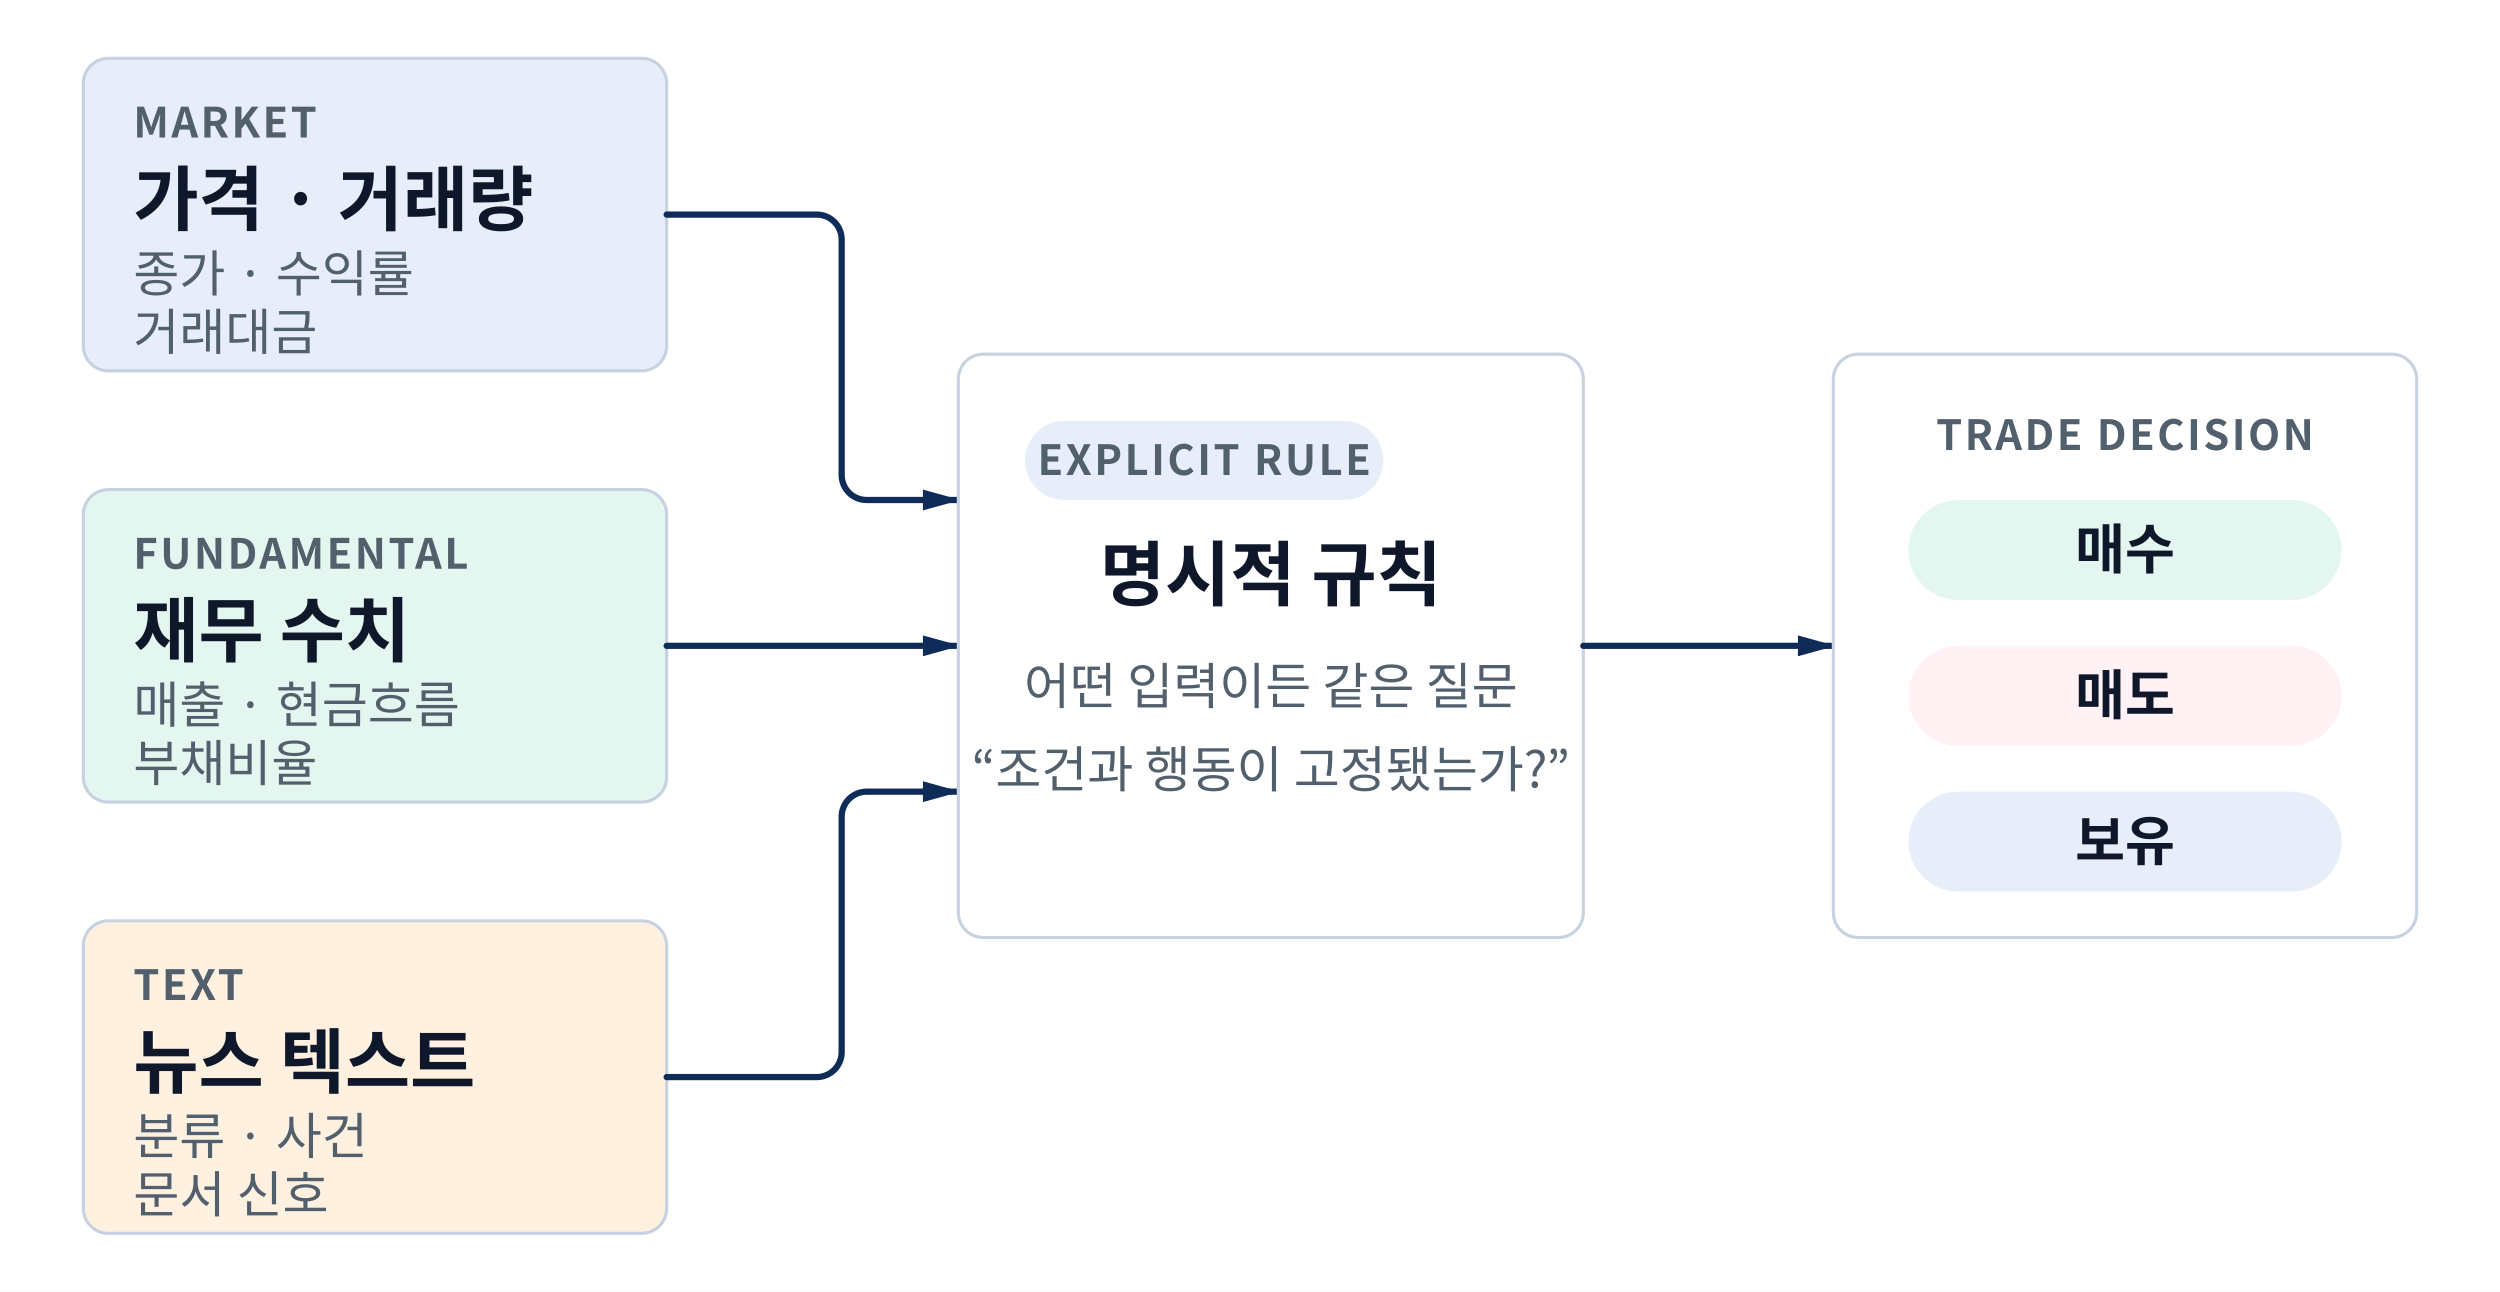
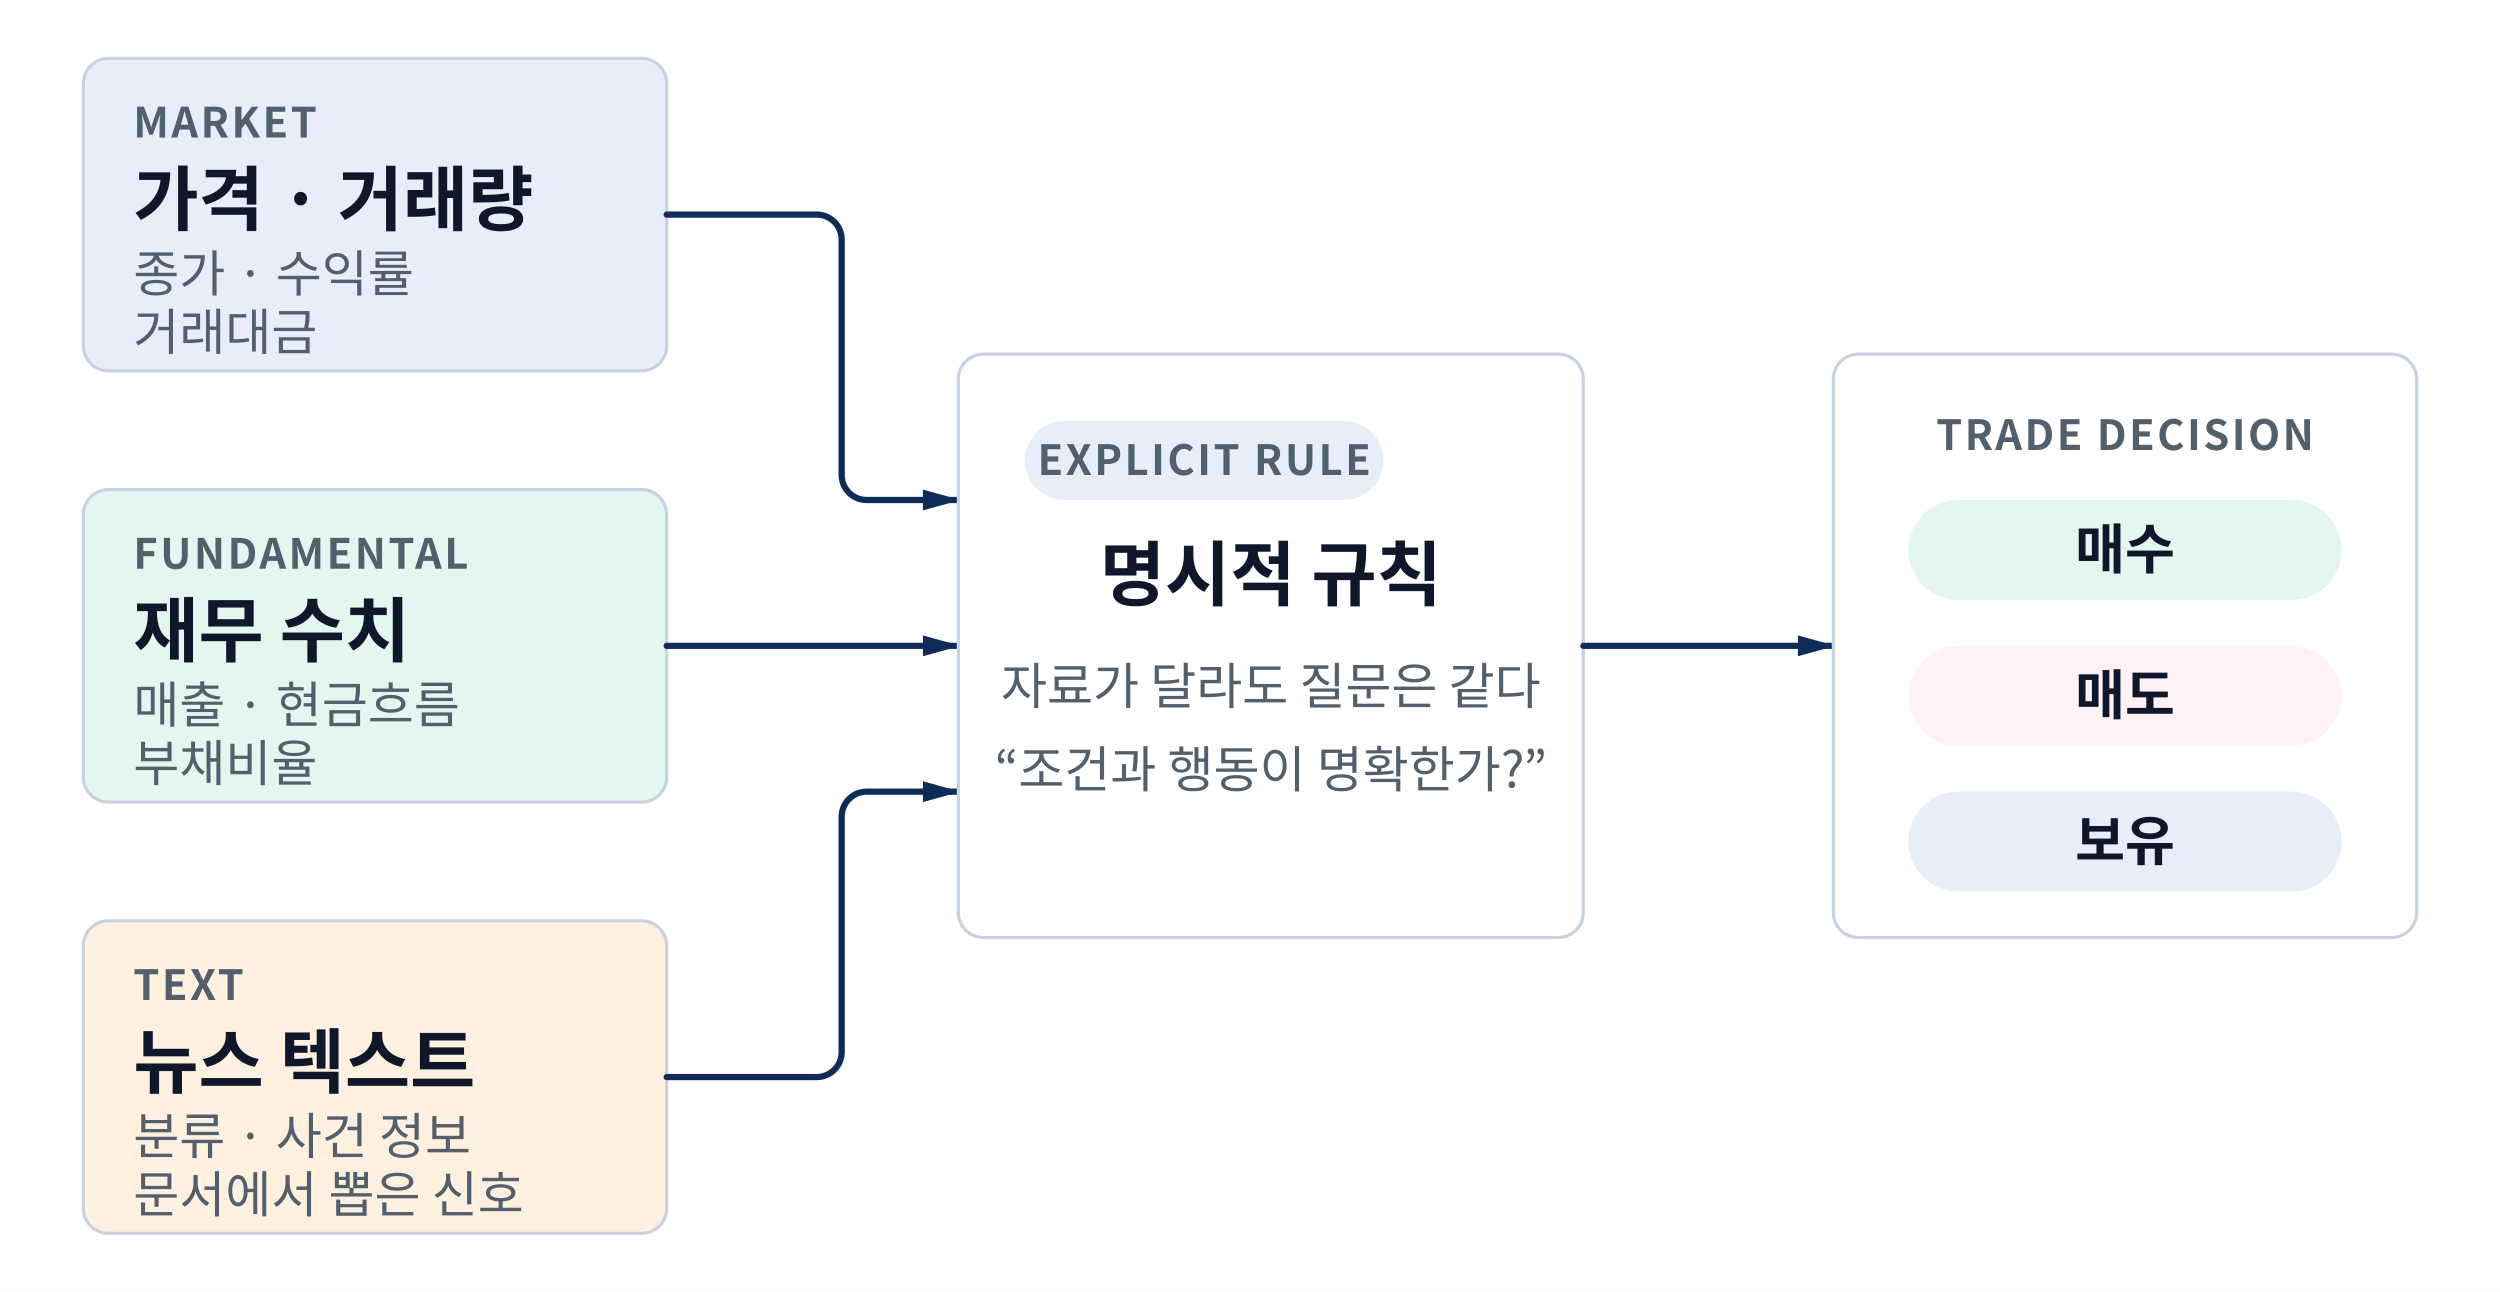
<svg xmlns="http://www.w3.org/2000/svg" viewBox="0 0 1200 620" role="img" aria-labelledby="title desc">
  <defs>
    <marker id="arrow" markerUnits="userSpaceOnUse" viewBox="0 0 18 10" refX="17" refY="5" markerWidth="18" markerHeight="10" orient="auto">
      <path d="M0 0L18 5L0 10Z" fill="context-stroke" />
    </marker>
    <style>
      text { font-family:"Noto Sans CJK KR","Noto Sans KR",sans-serif; fill:#0F172A; }
      .eyebrow { font-size:20px; font-weight:700; letter-spacing:1.2px; fill:#52606D; }
      .title { font-size:34px; font-weight:700; }
      .body { font-size:24px; font-weight:400; fill:#52606D; }
      .decision { font-size:26px; font-weight:700; }
      .card { fill:#FFFFFF; stroke:#C7D2E1; stroke-width:1.5; }
      .flow { fill:none; stroke:#0F2C59; stroke-width:3; stroke-linecap:round; stroke-linejoin:round; marker-end:url(#arrow); }
    </style>
  </defs>
  <rect width="1200" height="620" fill="#FFFFFF" />
  <g>
    <rect x="40" y="28" width="280" height="150" rx="12" fill="#E7EEF9" stroke="#C7D2E1" stroke-width="1.5" />
    <text class="eyebrow" x="64" y="66">MARKET</text>
    <text class="title" x="64" y="108">가격 · 거래량</text>
    <text class="body" x="64" y="140">종가 · 수익률</text>
    <text class="body" x="64" y="168">거래대금</text>
  </g>
  <g>
    <rect x="40" y="235" width="280" height="150" rx="12" fill="#E4F6F0" stroke="#C7D2E1" stroke-width="1.5" />
    <text class="eyebrow" x="64" y="273">FUNDAMENTAL</text>
    <text class="title" x="64" y="315">재무 수치</text>
    <text class="body" x="64" y="347">매출 · 현금흐름</text>
    <text class="body" x="64" y="375">부채비율</text>
  </g>
  <g>
    <rect x="40" y="442" width="280" height="150" rx="12" fill="#FFF0DF" stroke="#C7D2E1" stroke-width="1.5" />
    <text class="eyebrow" x="64" y="480">TEXT</text>
    <text class="title" x="64" y="522">뉴스 텍스트</text>
-     <text class="body" x="64" y="554">분류 · 사건</text>
-     <text class="body" x="64" y="582">문서 신호</text>
+     <text class="body" x="64" y="554">분류 · 사건 정보</text>
+     <text class="body" x="64" y="582">문서에서 뽑은 신호</text>
  </g>
  <path class="flow" d="M320 103H392A12 12 0 0 1 404 115V228A12 12 0 0 0 416 240H460" />
  <path class="flow" d="M320 310H460" />
  <path class="flow" d="M320 517H392A12 12 0 0 0 404 505V392A12 12 0 0 1 416 380H460" />
  <g>
    <rect class="card" x="460" y="170" width="300" height="280" rx="12" />
    <rect x="492" y="202" width="172" height="38" rx="19" fill="#E7EEF9" />
    <text class="eyebrow" x="578" y="228" text-anchor="middle" fill="#0F2C59">EXPLICIT RULE</text>
    <text class="title" x="610" y="288" text-anchor="middle">명시적 규칙</text>
-     <text class="body" x="610" y="338" text-anchor="middle">어떤 입력이든 같은 질문</text>
-     <text class="body" x="610" y="378" text-anchor="middle">“조건과 행동이 고정됐는가?”</text>
+     <text class="body" x="610" y="338" text-anchor="middle">자료가 달라도 질문은 같다</text>
+     <text class="body" x="610" y="378" text-anchor="middle">“조건과 행동이 명확한가?”</text>
  </g>
  <path class="flow" d="M760 310H880" />
  <g>
    <rect class="card" x="880" y="170" width="280" height="280" rx="12" />
    <text class="eyebrow" x="1020" y="216" text-anchor="middle">TRADE DECISION</text>
    <rect x="916" y="240" width="208" height="48" rx="24" fill="#E4F6F0" />
    <text class="decision" x="1020" y="273" text-anchor="middle" fill="#0B7A6A">매수</text>
    <rect x="916" y="310" width="208" height="48" rx="24" fill="#FFF1F4" />
    <text class="decision" x="1020" y="343" text-anchor="middle" fill="#BE123C">매도</text>
    <rect x="916" y="380" width="208" height="48" rx="24" fill="#E7EEF9" />
    <text class="decision" x="1020" y="413" text-anchor="middle" fill="#0F2C59">보유</text>
  </g>
</svg>
